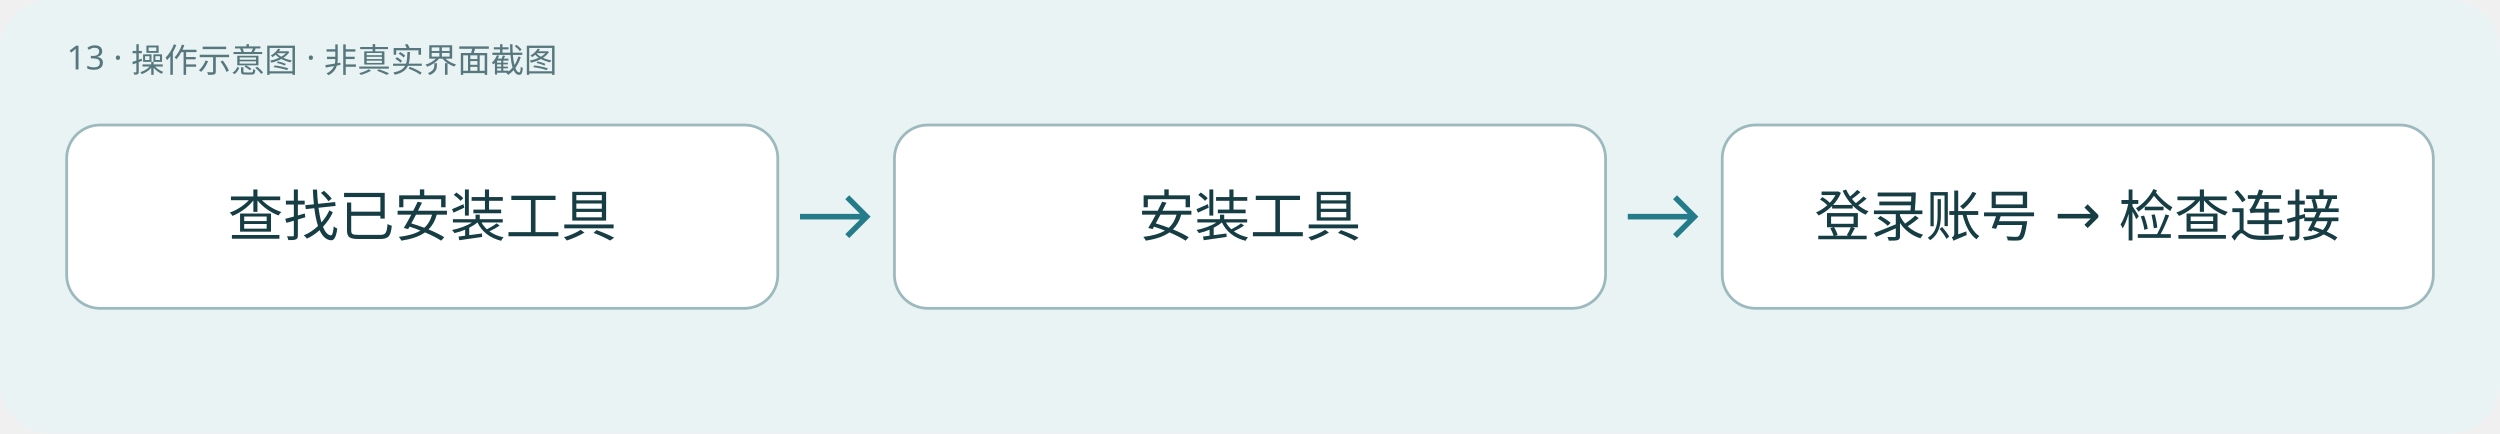
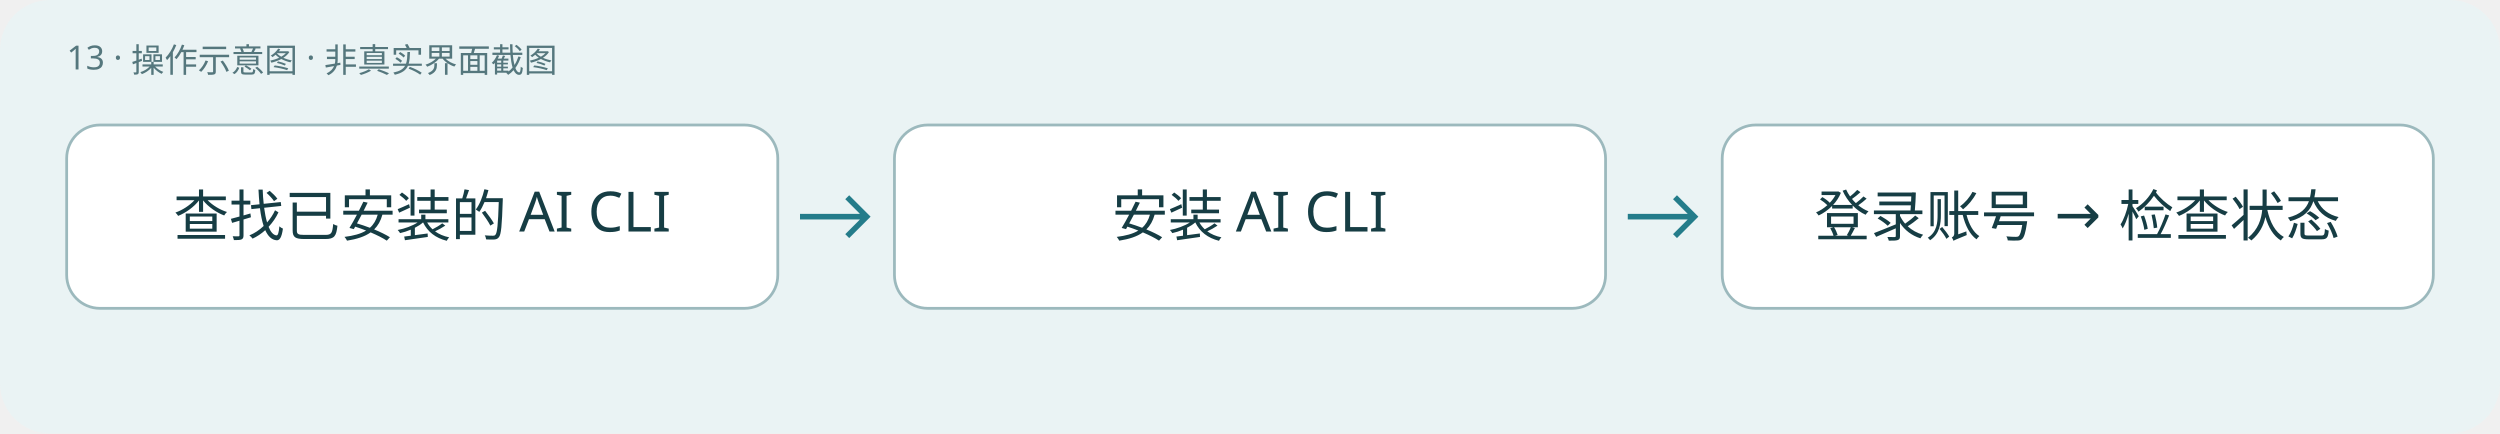
<svg xmlns="http://www.w3.org/2000/svg" viewBox="0 0 900 156" role="img">
  <rect width="900" height="156" rx="18" fill="#eaf3f4" />
  <rect x="24" y="45" width="256" height="66" rx="12" fill="white" stroke="#9cb9bd" />
-   <text x="152" y="85" text-anchor="middle" font-family="Microsoft YaHei,PingFang SC,sans-serif" font-size="20" fill="#163d44">查找已安装工具</text>
+   <text x="152" y="85" text-anchor="middle" font-family="Microsoft YaHei,PingFang SC,sans-serif" font-size="20" fill="#163d44">查找已安装的 AI CLI</text>
  <path d="M288 78 h24 m-7 -7 7 7 -7 7" fill="none" stroke="#247c8a" stroke-width="2" />
  <rect x="322" y="45" width="256" height="66" rx="12" fill="white" stroke="#9cb9bd" />
-   <text x="450" y="85" text-anchor="middle" font-family="Microsoft YaHei,PingFang SC,sans-serif" font-size="20" fill="#163d44">安装工具</text>
+   <text x="450" y="85" text-anchor="middle" font-family="Microsoft YaHei,PingFang SC,sans-serif" font-size="20" fill="#163d44">安装 AI CLI</text>
  <path d="M586 78 h24 m-7 -7 7 7 -7 7" fill="none" stroke="#247c8a" stroke-width="2" />
  <rect x="620" y="45" width="256" height="66" rx="12" fill="white" stroke="#9cb9bd" />
-   <text x="748" y="85" text-anchor="middle" font-family="Microsoft YaHei,PingFang SC,sans-serif" font-size="20" fill="#163d44">登录账号 → 检查连接</text>
+   <text x="748" y="85" text-anchor="middle" font-family="Microsoft YaHei,PingFang SC,sans-serif" font-size="20" fill="#163d44">登录账号 → 检查状态</text>
  <text x="24" y="25" font-family="sans-serif" font-size="12" fill="#55777d">13 · 操作示意图 · 非真实界面截图</text>
</svg>
